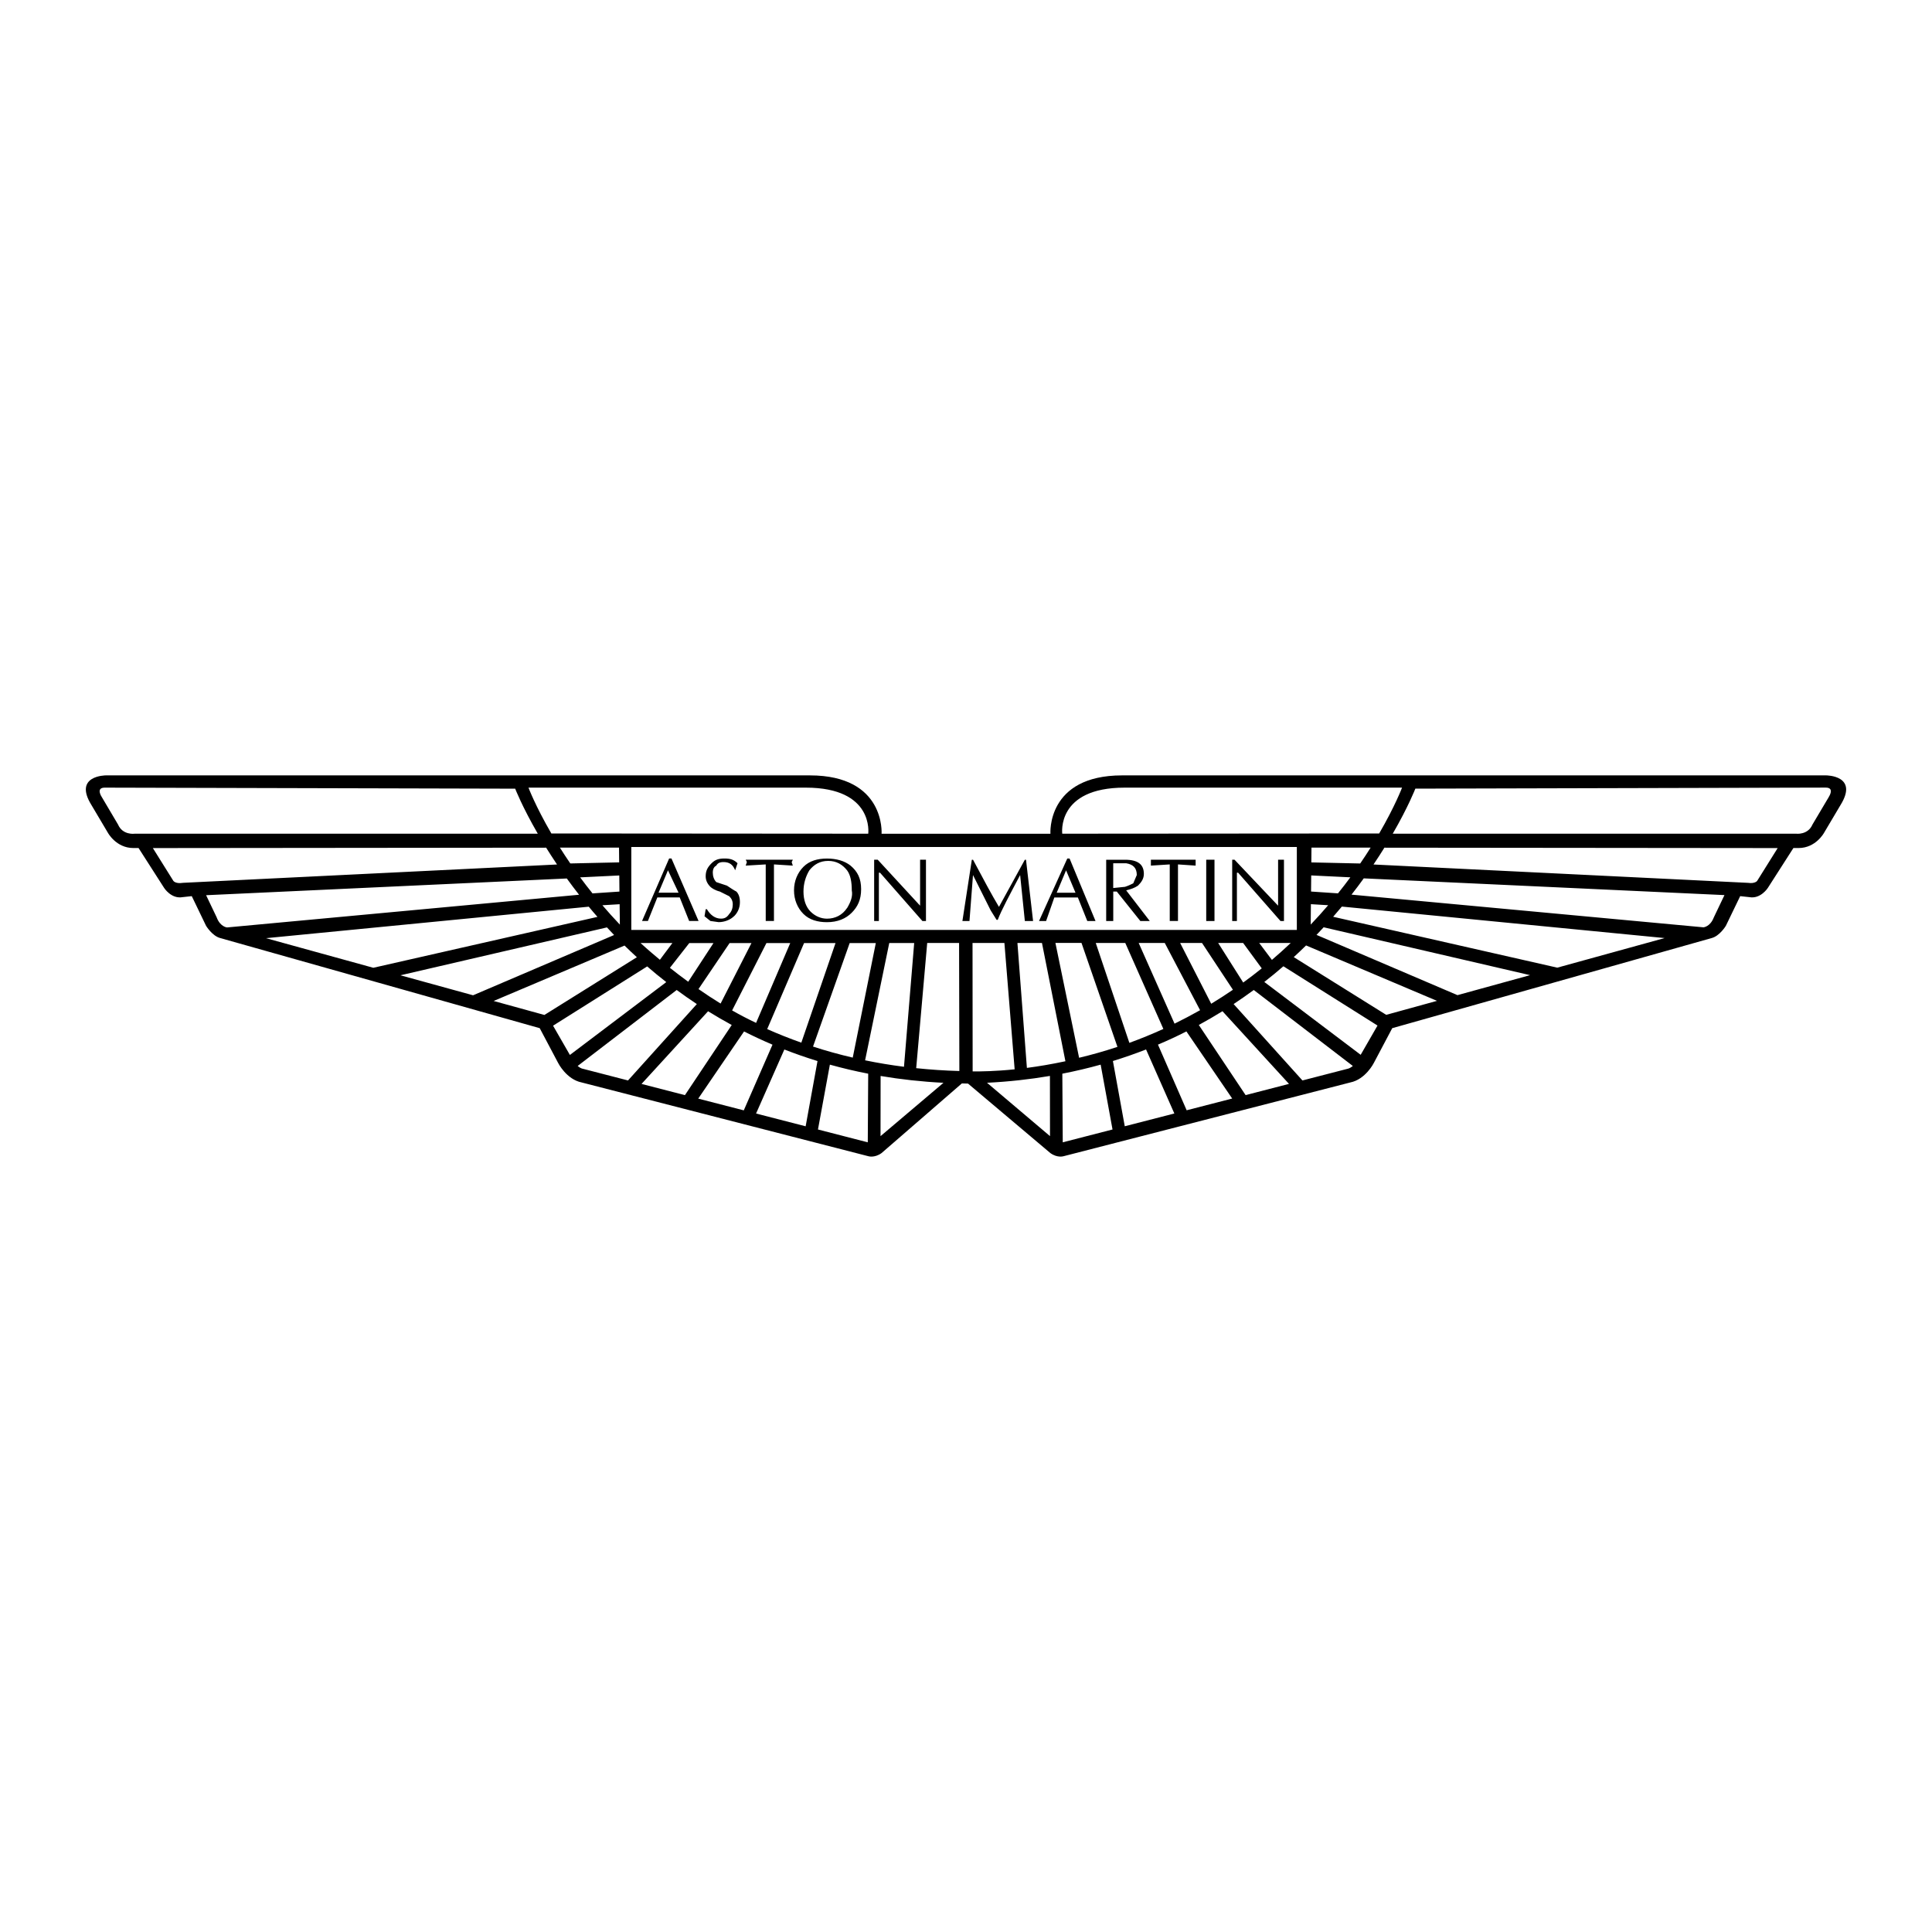
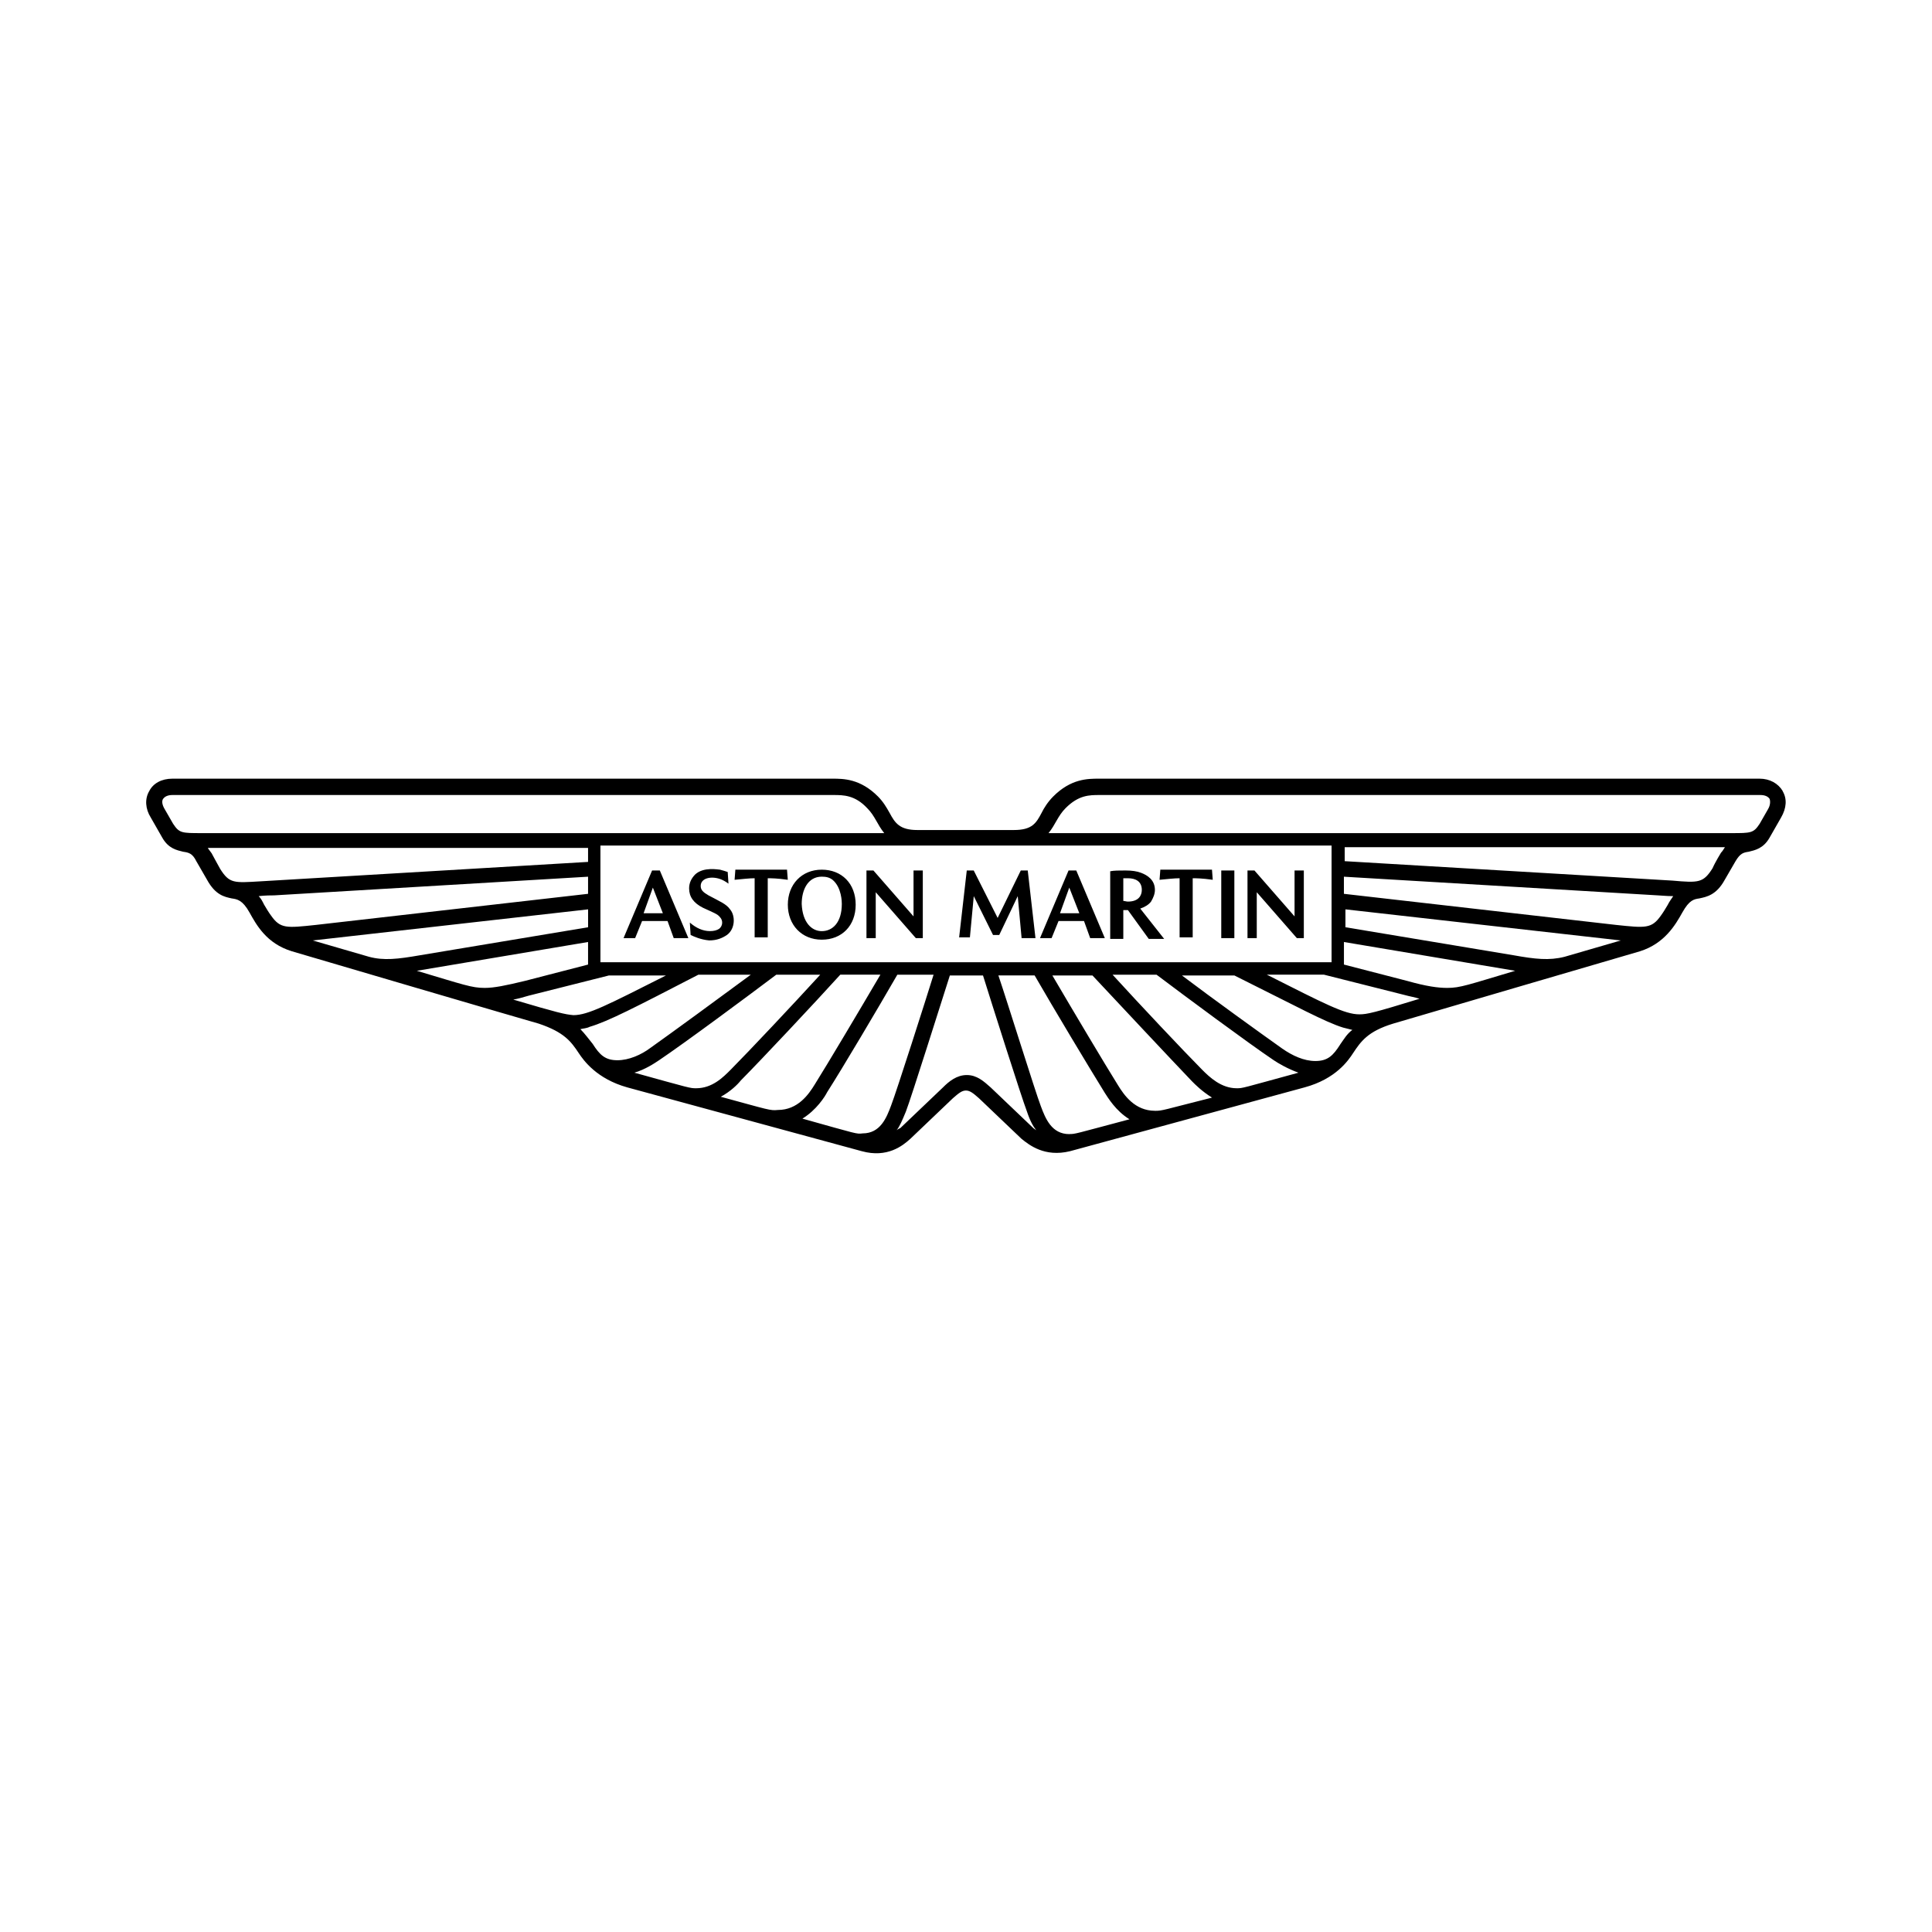
<svg xmlns="http://www.w3.org/2000/svg" id="Layer_1" data-name="Layer 1" width="500" height="500" viewBox="0 0 500 500">
  <rect width="500" height="500" fill="none" />
-   <path d="m473.31,206.23l-4.24,7.15c-1.19,2.78-4.24,2.38-4.24,2.38h-104.39c4.05-7,5.85-11.66,5.85-11.66l106.22-.27c2.38,0,.8,2.38.8,2.38h0Zm-18.54,21.72s-.53.8-2.38.53l-96.93-4.75c1.02-1.51,1.96-2.96,2.82-4.35l101.78.1-5.3,8.48Zm-11.26,9.53c-.93,2.38-2.65,2.51-2.65,2.51l-91.09-8.46c1.12-1.42,2.17-2.83,3.17-4.21l93.35,4.33-2.78,5.82h0Zm-40.49,12.95l-58-13.17c.77-.89,1.53-1.77,2.25-2.64l83.53,8.15-27.78,7.66h0Zm-25.81,7.12l-36.5-15.6c.63-.66,1.25-1.31,1.85-1.97l53.42,12.39-18.78,5.17h0Zm-18.46,5.09l-23.93-14.94c1.1-1,2.16-2.01,3.19-3.02l33.88,14.34s-13.14,3.62-13.14,3.62Zm-6.61,10.34l-24.94-18.85c1.71-1.33,3.35-2.68,4.94-4.06l24.36,15.34-4.35,7.56h0Zm-2.33,3.12c-.5.35-.86.45-.86.45l-11.88,3.07-17.81-19.77c1.8-1.19,3.53-2.41,5.21-3.64l25.64,19.66-.31.24h0Zm-27.45,7.31l-12.11-18.15c2.11-1.15,4.15-2.33,6.12-3.56l17.22,18.81-11.23,2.9h0Zm-15.25,3.94l-7.43-17c2.54-1.07,5-2.21,7.36-3.42l11.85,17.37-11.79,3.04h0Zm-16.02,4.13l-3.07-16.89c2.95-.91,5.82-1.91,8.58-2.99l7.32,16.57-12.85,3.31h0Zm-16.05,4.14l-.11-17.75c3.42-.67,6.72-1.45,9.92-2.34l3.07,16.78s-12.88,3.32-12.88,3.32Zm-9.28-19.25l-2.45-32.33h6.35l6.07,30.61c-3.61.77-6.96,1.33-9.97,1.72h0Zm-10.32,3.85c5.69-.28,11.1-.89,16.28-1.77l.02,15.58s-16.3-13.81-16.3-13.81Zm-3.72-2.95l-.03-33.23h8.25l2.65,32.7c-4.99.51-8.77.56-10.86.54h0Zm74.16-33.23h8.16c-1.61,1.53-3.24,2.99-4.87,4.38l-3.29-4.38Zm-10.62,0h6.46l4.82,6.57c-1.59,1.29-3.2,2.51-4.8,3.67l-6.48-10.24h0Zm-9.84,0h5.66l8,12.11c-1.88,1.28-3.75,2.49-5.62,3.62l-8.04-15.73h0Zm-10.73,0h6.75l9.14,17.4c-2.22,1.25-4.43,2.41-6.61,3.48l-9.28-20.88h0Zm-5.5,26.89c-3.44,1.14-6.76,2.07-9.92,2.82l-6.13-29.72h6.75l9.3,26.89h0Zm-5.62-26.89h7.65l9.86,22.25c-2.99,1.36-5.93,2.55-8.8,3.6l-8.7-25.85h0Zm-120.19-3.38v-21.46h172.24v21.46h-172.24Zm73.73,35.78l2.85-32.4h8.25l.07,33.14c-3.84-.11-7.56-.36-11.16-.74Zm-9.23,17.6l.02-15.58c5.17.88,10.59,1.48,16.27,1.77l-16.3,13.81h0Zm-3.99-19.64l6.25-30.35h6.45l-2.64,32.03c-3.47-.44-6.82-1-10.06-1.67h0Zm.68,21.23l-12.88-3.32,3.08-16.78c3.2.89,6.5,1.68,9.92,2.34l-.11,17.75h0Zm-16.05-4.14l-12.85-3.31,7.32-16.57c2.77,1.08,5.62,2.08,8.58,2.99l-3.07,16.89h0Zm-27.81-7.18l11.85-17.37c2.38,1.2,4.82,2.34,7.36,3.42l-7.43,17-11.79-3.04h0Zm-14.68-3.79l17.22-18.81c1.97,1.22,4.01,2.41,6.12,3.56l-12.11,18.15-11.23-2.9h0Zm-15.36-3.96s-.37-.1-.86-.45l-.31-.24,25.63-19.66c1.68,1.24,3.42,2.46,5.21,3.64l-17.81,19.77-11.87-3.07h0Zm20.11-28.17c-3.12-2.58-5.01-4.34-5.01-4.34h8.25s-3.24,4.34-3.24,4.34Zm7.32,5.68c-1.72-1.25-3.31-2.47-4.73-3.6l5.02-6.41h6.26l-6.54,10.01h0Zm8.39,5.65c-1.99-1.22-3.91-2.49-5.72-3.75l8.05-11.91h5.66l-7.99,15.66h0Zm9.18,5c-2.09-.98-4.17-2.07-6.2-3.22l8.88-17.43h6.16l-8.84,20.66h0Zm24.24-20.66h6.75l-5.97,29.65c-3.56-.83-6.99-1.78-10.28-2.86l9.49-26.8h0Zm-12.52,25.78c-3.07-1.08-6.01-2.26-8.84-3.51l9.54-22.26h8.14l-8.85,25.78h0Zm-64.26-4.39l24.36-15.34c1.58,1.37,3.23,2.73,4.94,4.06l-24.94,18.85-4.35-7.56h0Zm-15.38-6.4l33.88-14.34c1.03,1.01,2.09,2.02,3.19,3.02l-23.93,14.94-13.14-3.62h0Zm-24.1-6.65l53.43-12.39c.6.66,1.23,1.31,1.85,1.97l-36.5,15.6-18.78-5.17h0Zm-34.81-9.6l83.53-8.15c.72.88,1.48,1.76,2.25,2.64l-58.01,13.17-27.77-7.66h0Zm-12.72-5.3l-2.78-5.82,93.35-4.33c.99,1.37,2.05,2.78,3.17,4.21l-91.1,8.46s-1.72-.13-2.65-2.51h0Zm-8.88-9.01c-1.85.27-2.38-.53-2.38-.53l-5.3-8.48,101.78-.1c.87,1.39,1.81,2.84,2.82,4.35,0,0-96.93,4.75-96.93,4.75Zm-12.45-12.72s-3.05.4-4.24-2.38l-4.24-7.17s-1.59-2.38.8-2.38l106.22.27s1.8,4.65,5.85,11.65H34.79v.02Zm125.57,18.24l.06,5.28c-1.6-1.68-3.11-3.36-4.52-5.01l4.47-.27h0Zm-12.76-10.54c-.97-1.42-1.87-2.79-2.7-4.11h15.3l.04,3.82-12.65.28h0Zm12.67,3.1l.04,4.17-6.97.47c-1.13-1.41-2.2-2.79-3.2-4.15l10.12-.49h0Zm48.27-22.73c17.75,0,16.16,11.92,16.16,11.92l-82.01-.06c-4.13-7.1-5.92-11.86-5.92-11.86h71.79,0Zm130.83,19.34l.04-3.82h15.31c-.83,1.32-1.72,2.69-2.7,4.11l-12.65-.28h0Zm4.36,11.09c-1.42,1.66-2.92,3.34-4.52,5.01l.05-5.28,4.47.27h0Zm-4.43-3.54l.04-4.17,10.13.49c-1,1.36-2.07,2.75-3.2,4.15l-6.97-.47h0Zm-48.23-26.89h71.78s-1.8,4.77-5.92,11.86l-82.02.06s-1.59-11.92,16.16-11.92h0Zm181.56-3.17h-182.24c-19.6,0-18.54,15.1-18.54,15.1h-43.7s1.07-15.1-18.54-15.1H27.38s-8.48,0-3.71,7.68l4.24,7.15s2.12,3.97,6.62,3.97h1.33l6.62,10.33s1.85,2.91,4.77,2.38l2.38-.26,3.7,7.68s1.59,2.65,3.71,3.18l82.64,23.31,4.77,9.01s2.12,4.24,6.09,5.04l74.16,19.08s1.59.53,3.44-.8l20.79-18.03,1.59.04,21.32,17.99c1.85,1.33,3.44.8,3.44.8l74.17-19.08c3.97-.8,6.09-5.04,6.09-5.04l4.77-9.01,82.63-23.31c2.12-.53,3.71-3.18,3.71-3.18l3.71-7.68,2.38.26c2.91.53,4.77-2.38,4.77-2.38l6.62-10.33h1.33c4.5,0,6.62-3.97,6.62-3.97l4.24-7.15c4.78-7.68-3.69-7.68-3.69-7.68h0Zm-302.2,30.36l2.44-5.8,2.74,5.8h-5.18Zm3.35-8.85h-.61l-7.01,16.17h1.52l2.44-6.1h5.79l2.44,6.1h2.44s-7.01-16.17-7.01-16.17Zm16.16,14.95c-.91.91-2.44,1.52-3.96,1.52l-2.13-.3-1.52-1.22.3-1.83h.31c.91,1.52,2.13,2.44,3.66,2.44.91,0,1.53-.31,2.13-1.22.61-.61.91-1.53.91-2.44s-.31-1.53-.91-2.13l-2.44-1.22c-1.22-.3-2.13-.91-2.44-1.22-.91-.91-1.22-1.83-1.22-2.75,0-1.53.61-2.44,1.53-3.36.91-.91,1.83-1.22,3.35-1.22s2.44.31,3.36,1.22l-.61,1.83c-.61-1.52-1.53-2.13-3.05-2.13-.92,0-1.52.3-1.83.92-.61.3-.91.91-.91,1.83s.31,1.83.91,2.44l2.75.91c.91.61,1.83,1.22,2.44,1.53.61.61.92,1.52.92,2.75,0,1.53-.61,2.75-1.53,3.66h-.02Zm14.94-14.03l.3.92-4.88-.31v14.64h-2.13v-14.64l-5.18.31.3-.92-.3-.61h12.2l-.3.61h0Zm14.33,11.9c-1.22,1.83-3.05,2.75-5.18,2.75-1.52,0-3.04-.61-4.26-1.83s-1.83-3.05-1.83-5.19.61-3.97,1.52-5.49c1.22-1.52,2.74-2.44,4.88-2.44s3.66.92,4.88,2.44c.91,1.22,1.22,3.05,1.22,5.19.31,1.53-.3,3.05-1.22,4.58h0Zm.91-10.98c-1.52-1.22-3.66-1.83-6.1-1.83s-4.57.61-6.09,2.14-2.44,3.66-2.44,6.1.91,4.58,2.44,6.1,3.66,2.13,6.09,2.13c2.75,0,4.88-.91,6.4-2.44,1.53-1.53,2.44-3.36,2.44-6.1s-.91-4.57-2.74-6.1Zm19.51,14.34h-.91l-10.97-12.51h-.3v12.51h-1.22v-15.87h.92l10.97,11.9v-11.9h1.52v15.86h0Zm12.19-15.86c2.75,5.18,4.88,9.15,6.71,12.2l6.7-12.2h.3l1.83,15.86h-2.13l-1.22-11.9c-2.74,5.19-4.88,9.15-5.79,11.59h-.31l-1.52-2.44-4.58-9.15-.91,11.9h-1.83l2.44-15.86h.31Zm21.65,8.54l2.43-5.8,2.44,5.8h-4.87Zm3.35-8.85h-.61l-7.31,16.17h1.83l2.13-6.1h6.09l2.44,6.1h2.13l-6.71-16.17h0Zm11.28,7.63v-6.41h3.35c1.83.31,2.75,1.22,2.75,3.05l-.91,2.14c-.61.3-1.22.61-2.14.91l-3.05.31h0Zm3.35.61c1.22-.31,2.13-.61,3.05-1.22.92-.91,1.53-1.83,1.53-3.05,0-2.44-1.53-3.66-4.88-3.66h-4.87v15.86h1.83v-7.63h.91l6.1,7.63h2.44l-6.1-7.93h0Zm11.28,7.93v-14.65l-4.88.31v-1.53h11.58v1.53l-4.57-.31v14.64h-2.13Zm11.58-15.86v15.86h-2.14v-15.87h2.14Zm17.99,15.86h-.91l-10.97-12.51h-.31v12.51h-1.22v-15.87h.6l11.28,11.9v-11.9h1.52v15.86h0Z" fill-rule="evenodd" />
+   <g>
+     <path id="path28" d="M166.56,236.35h4.99l-2.59-6.64-2.4,6.64ZM161.37,242.79l7.39-17.51h2l7.39,17.51h-3.79l-1.6-4.43h-6.59l-1.8,4.43h-2.99ZM178.73,241.98l-.2-3.22c1.6,1.41,3.39,2.21,5.19,2.21,1,0,1.8-.2,2.4-.6,1-.8,1-2.21.2-3.02-.6-.81-1.8-1.21-4.39-2.42-2.4-1.21-3.59-2.82-3.59-5.03,0-1.41.6-2.62,1.6-3.62,2.2-2.01,5.99-1.21,6.39-1.21.8.2,1.4.4,2,.6l.2,3.02c-.8-.6-1.6-1.01-2.2-1.21-2.4-.81-4.99-.2-4.99,1.81,0,1.01.6,1.61,2,2.42,2.99,1.61,4.59,2.21,5.59,3.62,1.4,1.61,1.4,5.03-.8,6.64-1.2.8-2.59,1.41-4.59,1.41-2.2-.2-3.99-1.01-4.79-1.41h0ZM195.3,242.79v-15.5c-1.4,0-2.99.2-5.19.4l.2-2.62h13.37l.2,2.62c-2.79-.4-4.39-.4-5.19-.4v15.3h-3.39v.2ZM212.67,240.98c2.79,0,5.19-2.21,5.19-7.05,0-.4,0-4.23-2.4-6.24-.8-.6-1.6-.81-2.79-.81-3.59,0-5.19,3.42-5.19,7.05.2,4.83,2.6,7.05,5.19,7.05h0ZM212.67,243.19c-5.19,0-8.78-3.82-8.78-9.06s3.59-9.06,8.78-9.06,8.78,3.62,8.78,9.06-3.59,9.06-8.78,9.06ZM224.24,242.79v-17.51h1.8l10.38,11.88v-11.88h2.4v17.51h-1.8l-10.38-11.88v11.88h-2.4ZM248.2,242.79l2-17.51h1.8l6.19,12.28,5.99-12.28h1.8l2,17.51h-3.59l-1-10.87-4.79,10.06h-1.6l-4.99-10.06-1,10.67h-2.79v.2ZM274.34,236.35h4.99l-2.6-6.64-2.4,6.64ZM269.15,242.79l7.39-17.51h2l7.39,17.51h-3.79l-1.6-4.43h-6.59l-1.8,4.43h-2.99ZM290.51,233.13c.4,0,1,.2,1.4.2,2.79,0,3.59-1.61,3.59-3.02,0-2.21-1.6-3.02-3.59-3.02h-1.2v5.84h-.2ZM287.32,242.79v-17.31c1-.2,2.2-.2,3.99-.2,1.6,0,2.99.2,3.99.6,1.6.6,3.59,1.81,3.59,4.43,0,1.01-.4,2.01-1,3.02-.6.8-1.6,1.41-2.79,1.81l6.19,7.85h-3.99l-5.39-7.45h-1.2v7.45h-3.39v-.2ZM305.28,242.79v-15.5c-1.4,0-2.99.2-5.19.4l.2-2.62h13.37l.2,2.62c-2.79-.4-4.39-.4-5.19-.4v15.3h-3.39v.2ZM316.06,225.28h3.39v17.51h-3.39v-17.51ZM322.85,242.79v-17.51h1.8l10.38,11.88v-11.88h2.4v17.51h-1.8l-10.38-11.88v11.88h-2.4Z" />
+     <path id="path30" d="M461.38,204.74c-1.2-2.01-3.39-3.22-5.99-3.22h-171.06c-2.79,0-7.19,0-11.78,4.63-1.4,1.41-2.4,3.02-2.99,4.23-1.4,2.62-2.4,4.43-7.19,4.43h-24.95c-4.59,0-5.79-1.81-7.19-4.43-.8-1.41-1.6-2.82-2.99-4.23-4.59-4.63-8.98-4.63-11.78-4.63H44.61c-2.79,0-4.99,1.21-5.99,3.22-1.2,2.01-1,4.63.4,6.84l2.99,5.23c1.6,2.82,3.79,3.22,5.39,3.62,1.4.2,2.4.4,3.39,2.42l2.79,4.83c2.2,4.03,4.59,4.43,6.39,4.83,1.4.2,2.79.4,4.59,3.62,1.8,3.22,4.39,8.05,10.98,10.06.6.2,63.67,18.72,63.87,18.72,6.59,2.21,8.38,4.63,10.38,7.65,1.2,1.81,4.59,6.64,12.57,8.86l60.68,16.51c6.59,1.81,10.58-1.41,12.57-3.22l10.98-10.47c1.6-1.41,2.4-2.01,3.39-2.01s1.8.6,3.39,2.01l10.98,10.47c2,1.61,5.99,4.83,12.57,3.22l60.68-16.51c8.18-2.21,11.38-7.05,12.57-8.86,2-3.02,3.79-5.64,10.38-7.65,0,0,63.07-18.52,63.87-18.72,6.39-2.01,9.18-6.84,10.98-10.06,1.8-3.22,2.99-3.42,4.39-3.62,1.8-.4,4.39-.81,6.58-4.83l2.8-4.83c1.2-2.01,2-2.21,3.39-2.42,1.6-.4,3.79-.81,5.39-3.62l2.99-5.23c1.4-2.42,1.6-4.83.4-6.84ZM344.61,218.83v30.19h-189.22v-30.19h189.22ZM276.75,293.51c-4.59,0-6.19-4.03-7.39-7.25-1.4-3.62-8.78-27.38-10.98-33.82h9.38c4.99,8.66,14.17,23.95,18.16,30.39.8,1.21,2.79,4.63,6.39,6.84-14.37,3.82-13.97,3.82-15.57,3.82ZM298.9,287.47c-5.19,0-7.98-4.03-9.58-6.64-3.39-5.43-11.18-18.52-16.97-28.38h10.38c6.59,7.05,20.36,21.74,25.75,27.38.8.81,2.59,2.62,5.19,4.23-12.77,3.22-12.77,3.42-14.77,3.42ZM320.06,281.64c-3.99,0-6.99-2.82-8.98-4.83-4.79-4.83-16.17-16.91-23.15-24.56h11.38c7.19,5.43,23.75,17.71,30.34,22.14,1.2.81,3.59,2.21,6.39,3.22-14.77,4.03-14.37,4.03-15.97,4.03h0ZM346.81,270.36c-1.8,2.82-3.19,4.23-6.39,4.23-2.99,0-5.99-1.41-8.58-3.22-5.39-3.82-17.96-12.88-25.95-18.92h13.57c16.57,8.25,23.55,12.08,28.14,13.49.8.2,1.6.4,2.39.6-1.4,1.01-2.19,2.42-3.19,3.82ZM351.8,262.51c-3.79,0-8.78-2.62-23.95-10.27h14.77l20.76,5.23c1.4.4,2.8.6,3.99,1.01-11.77,3.62-13.57,4.03-15.57,4.03h0ZM392.12,251.24c-12.18,3.62-14.17,4.43-17.56,4.43-2.4,0-5.39-.4-10.38-1.81l-16.37-4.23v-5.84l44.31,7.45ZM404.89,247.62c-3.99,1.01-7.58.6-13.17-.4l-43.52-7.25v-4.63l71.26,8.05-14.57,4.23ZM431.64,234.13c-.6,1.01-1.2,2.01-1.8,2.82-2.4,3.42-3.99,3.22-11.58,2.42l-70.46-8.05v-4.43l81.24,4.83c.6,0,2.2.2,3.99.2-.4.6-1,1.41-1.4,2.21h0ZM445.41,220.65s-1.6,2.62-2.19,4.03c-2.4,3.82-3.59,3.82-10.38,3.22l-84.83-5.03v-3.62h98.4c-.4.6-.6,1.01-1,1.41h0ZM457.59,209.37l-2.19,3.82c-1.6,2.42-2.2,2.42-7.39,2.42h-176.65c1.8-2.21,2.4-4.43,4.39-6.44,3.39-3.42,6.19-3.42,8.78-3.42h171.06c1.2,0,2,.4,2.39,1.01.2.6.2,1.61-.4,2.62ZM232.04,292.51c.8-1.01,1.4-2.42,2.4-4.83,1.4-3.62,9.18-28.38,11.38-35.23h8.58c2.2,7.05,9.98,31.6,11.38,35.23.8,2.42,1.6,3.82,2.4,4.83-.2-.2-.6-.4-.8-.6l-10.98-10.47c-1.8-1.61-3.59-3.22-6.19-3.22s-4.59,1.61-6.19,3.22l-10.98,10.47c-.4.2-.8.4-1,.6h0ZM207.68,289.49c3.59-2.21,5.79-5.64,6.39-6.84,3.99-6.24,13.17-21.74,18.16-30.4h9.38c-2,6.44-9.58,30.19-10.98,33.82-1.2,3.22-2.79,7.25-7.39,7.25-1.6.2-1.2.2-15.57-3.82ZM186.53,283.85c2.59-1.41,4.39-3.22,5.19-4.23,5.39-5.43,19.36-20.33,25.75-27.38h10.38c-5.79,9.86-13.57,22.95-16.97,28.38-1.6,2.62-4.39,6.64-9.58,6.64-2,.2-2.2,0-14.77-3.42h0ZM164.17,277.61c2.79-.81,5.19-2.42,6.39-3.22,6.59-4.43,23.15-16.71,30.34-22.14h11.38c-6.99,7.65-18.36,19.73-23.15,24.56-2,2.01-4.79,4.83-8.98,4.83-1.6,0-1.4,0-15.97-4.03h0ZM150.2,266.34c.8-.2,1.6-.2,2.4-.6,4.79-1.41,11.78-5.03,28.14-13.49h13.57c-8.18,6.04-20.56,15.1-25.95,18.92-2.4,1.81-5.59,3.22-8.58,3.22-3.19,0-4.59-1.41-6.39-4.23-1-1.21-2-2.62-3.19-3.82h0ZM132.83,258.69c1.2-.2,2.59-.6,3.99-1.01l20.76-5.23h14.77c-15.17,7.65-20.16,10.27-23.95,10.27-2.2-.2-3.99-.6-15.57-4.03h0ZM152.19,243.79v5.84l-16.37,4.23c-4.99,1.21-7.98,1.81-10.38,1.81-3.39,0-5.39-.81-17.57-4.43l44.31-7.45ZM80.94,243.39l71.26-8.05v4.63l-43.51,7.25c-5.79,1.01-9.38,1.41-13.17.4l-14.57-4.23ZM66.96,231.92c1.6-.2,3.39-.2,3.99-.2l81.24-4.83v4.43l-70.46,8.05c-7.59.81-9.18,1.01-11.58-2.42-.6-.8-1.2-1.81-1.8-2.82-.4-.81-.8-1.61-1.4-2.21h0ZM53.79,219.44h98.4v3.62l-84.83,5.03c-6.79.4-7.98.6-10.38-3.22-.8-1.41-2.2-4.03-2.2-4.03-.4-.6-.8-1.01-1-1.41ZM42.21,206.76c.4-.6,1.2-1.01,2.4-1.01h171.06c2.59,0,5.59,0,8.78,3.42,2,2.01,2.59,4.23,4.39,6.44H52.19c-5.19,0-5.79,0-7.39-2.42l-2.2-3.82c-.6-1.01-.8-2.01-.4-2.62Z" />
+   </g>
</svg>
